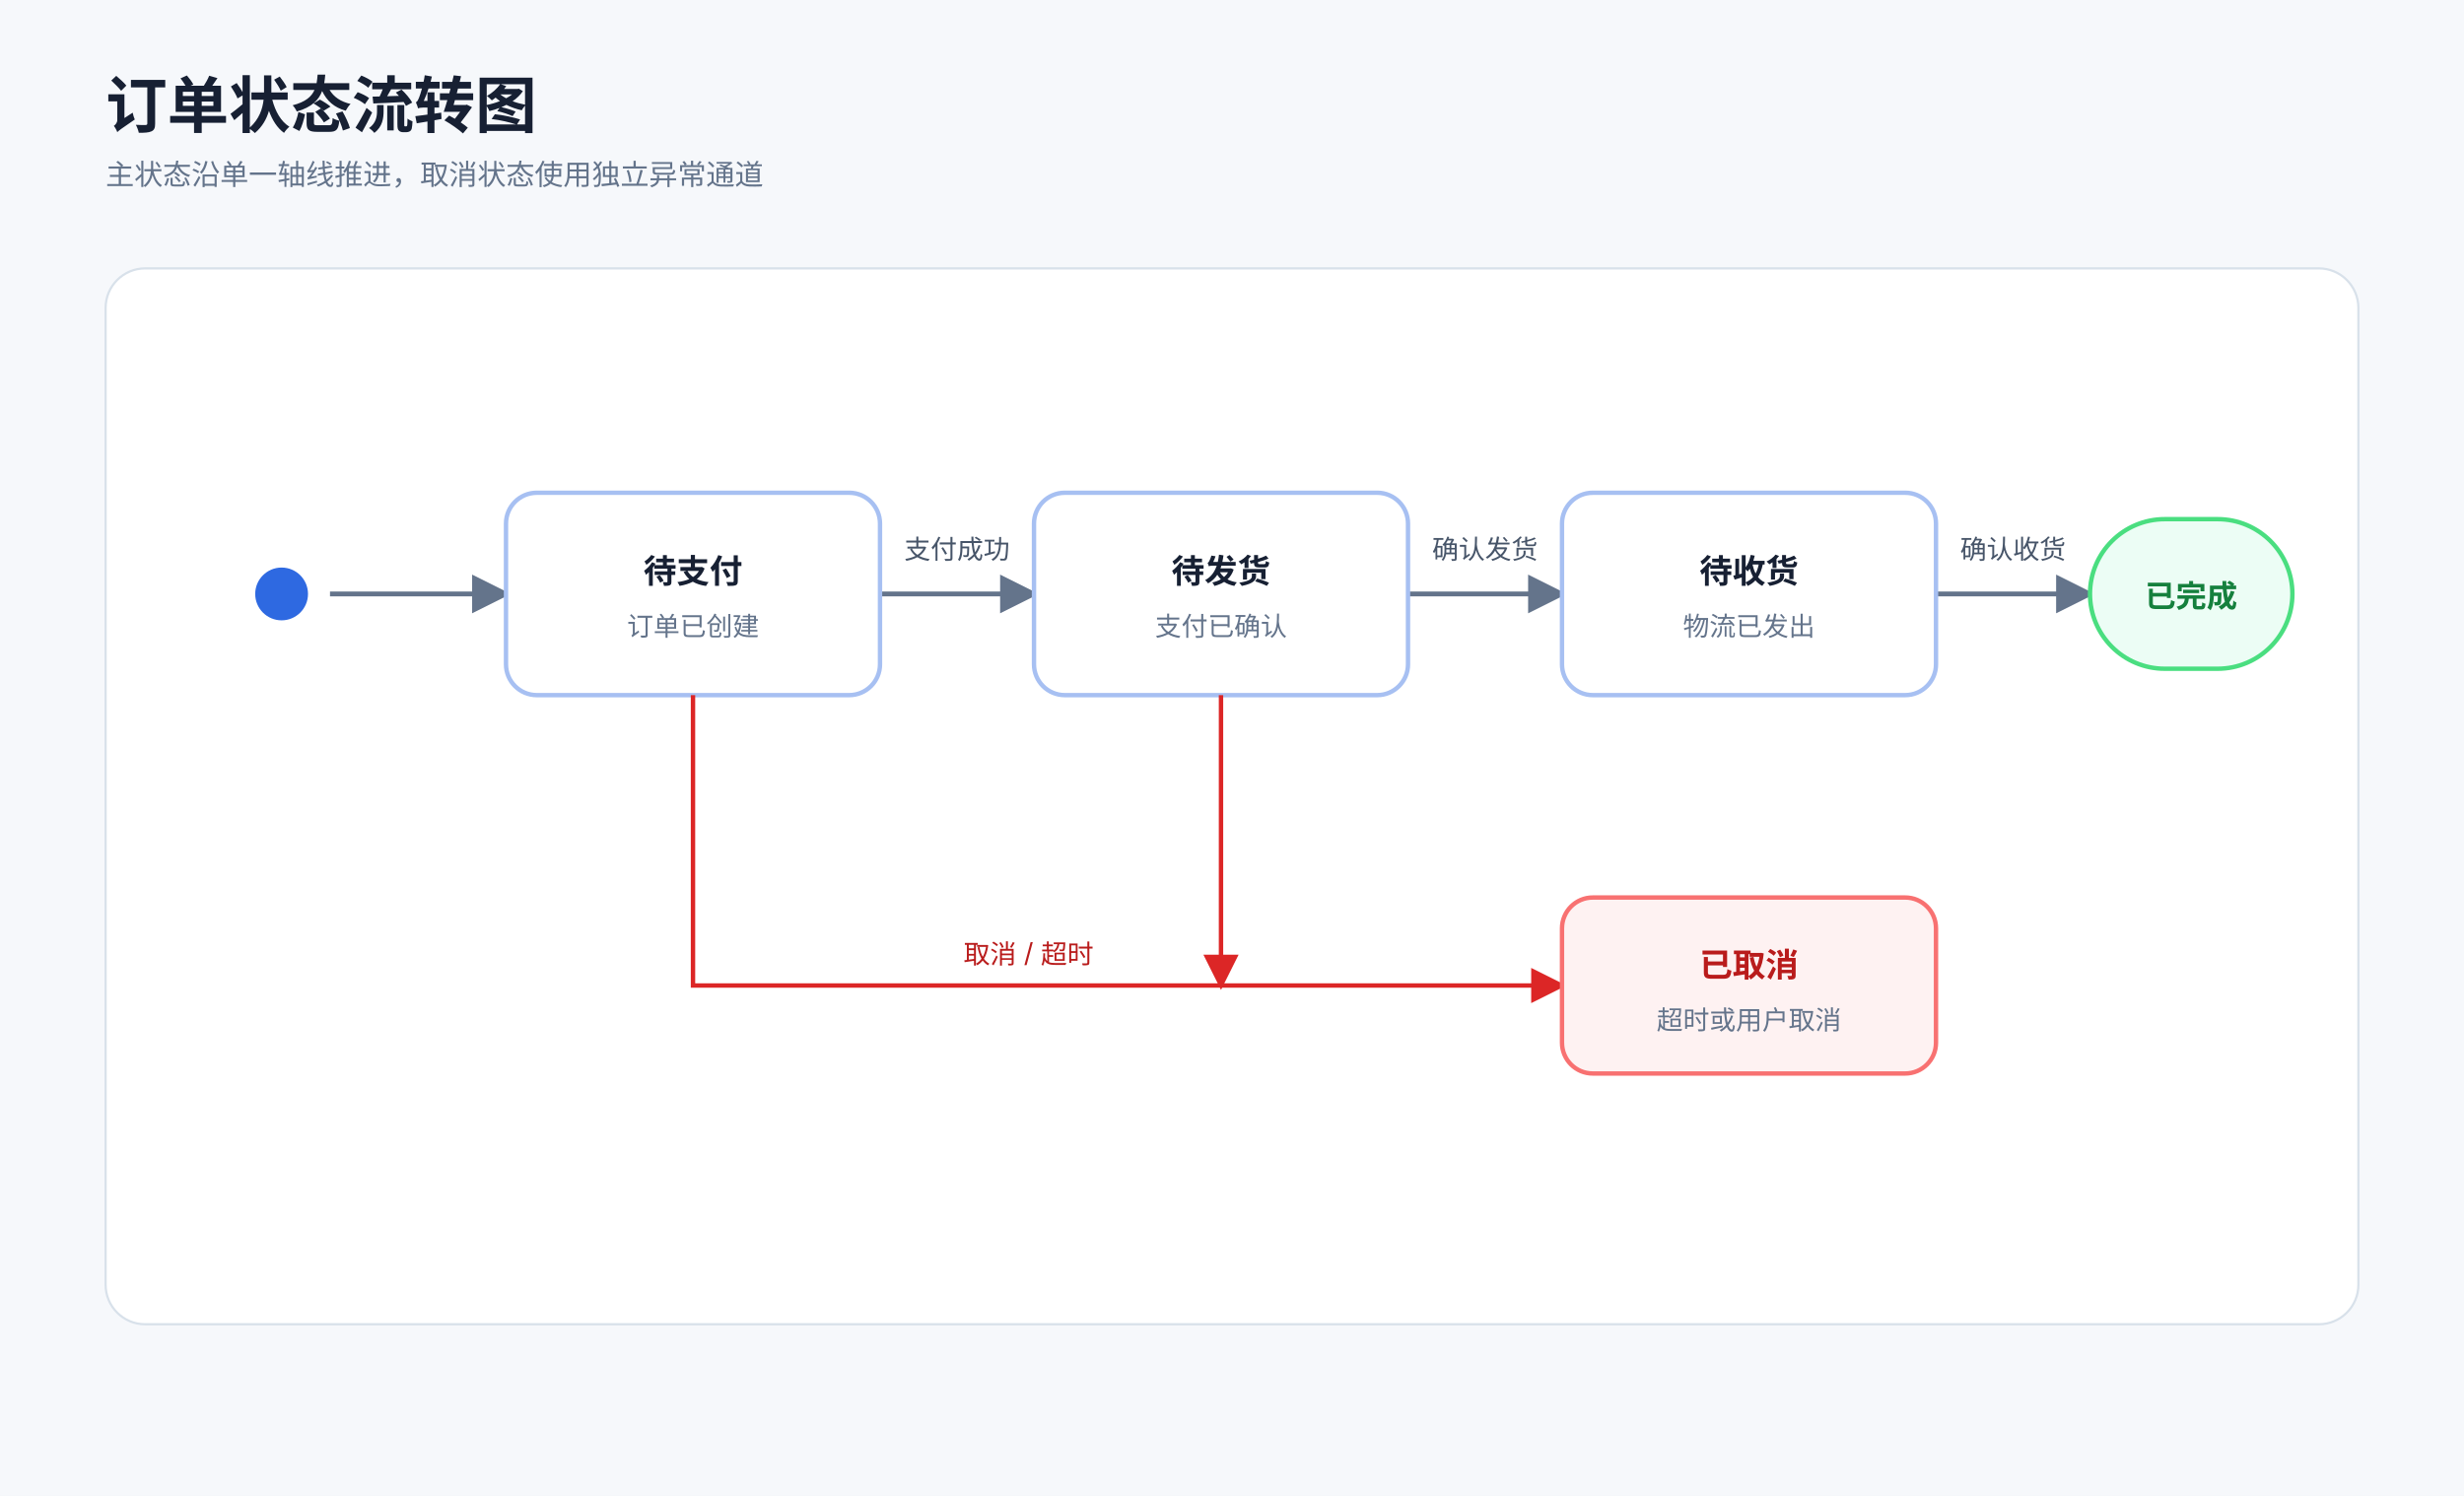
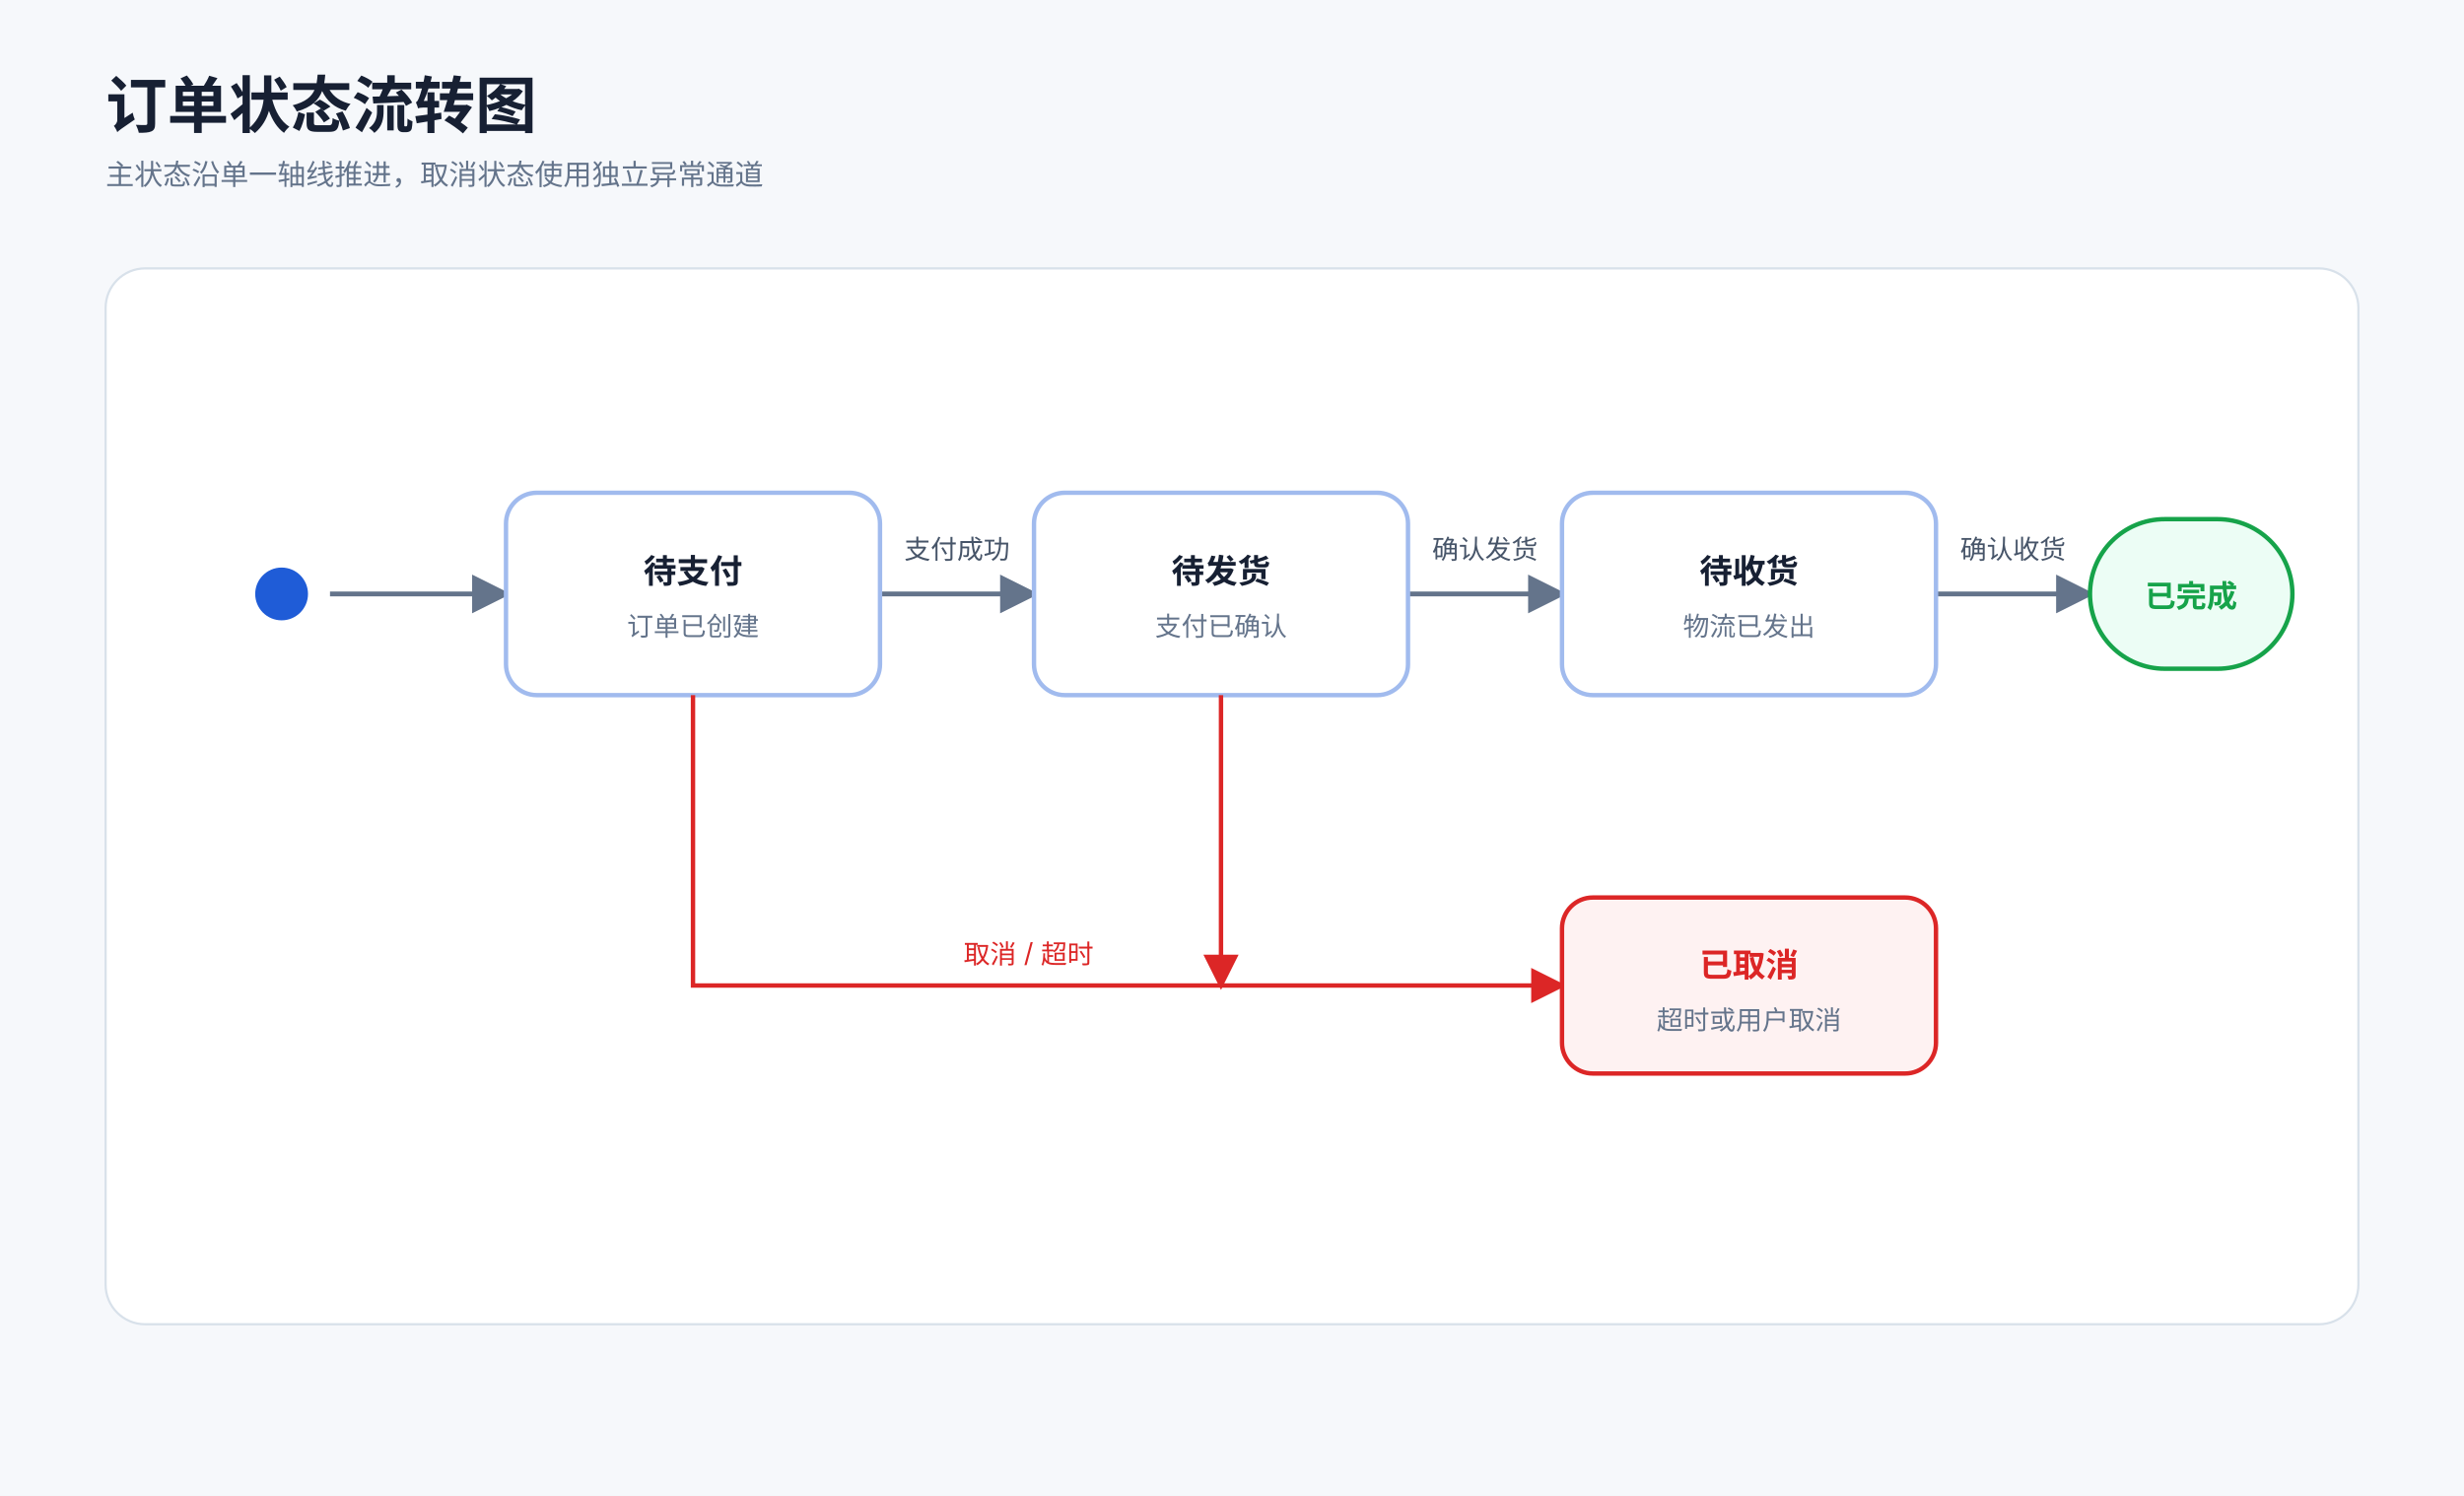
- <svg xmlns="http://www.w3.org/2000/svg" width="1120" height="680" viewBox="0 0 1120 680" role="img" aria-labelledby="title desc" font-family="Inter, Noto Sans SC, Microsoft YaHei, Arial, sans-serif">
+ <svg xmlns="http://www.w3.org/2000/svg" width="1120" height="680" viewBox="0 0 1120 680" role="img" aria-labelledby="title desc" font-family="Inter, Noto Sans SC, Microsoft YaHei, Arial, sans-serif" data-theme="focused" data-mode="light">
  <defs>
    <marker id="arrow" markerWidth="8" markerHeight="8" refX="7" refY="4" orient="auto">
      <path d="M0 0L8 4L0 8Z" fill="#64748B" />
    </marker>
    <marker id="error-arrow" markerWidth="8" markerHeight="8" refX="7" refY="4" orient="auto">
      <path d="M0 0L8 4L0 8Z" fill="#DC2626" />
    </marker>
  </defs>
  <rect width="1120" height="680" fill="#F6F8FB" />
  <text x="48" y="58" font-size="28" font-weight="700" fill="#172033">订单状态流转图</text>
  <text x="48" y="84" font-size="13" fill="#64748B">主状态沿单一轴线推进，取消状态使用独立异常通道</text>
  <rect x="48" y="122" width="1024" height="480" rx="18" fill="#FFFFFF" stroke="#D8E1EA" />
  <g fill="none" stroke="#64748B" stroke-width="2.2" marker-end="url(#arrow)">
    <line x1="150" y1="270" x2="230" y2="270" />
    <line x1="400" y1="270" x2="470" y2="270" />
    <line x1="640" y1="270" x2="710" y2="270" />
    <line x1="880" y1="270" x2="950" y2="270" />
  </g>
-   <circle id="state-start" cx="128" cy="270" r="12" fill="#2E69E1" />
-   <g fill="#FFFFFF" stroke="#A7C0F2" stroke-width="2">
+   <circle id="state-start" cx="128" cy="270" r="12" fill="#1F5CD7" />
+   <g fill="#FFFFFF" stroke="#A1BBEE" stroke-width="2">
    <rect id="state-created" data-role="node" x="230" y="224" width="170" height="92" rx="14" />
    <rect id="state-paid" data-role="node" x="470" y="224" width="170" height="92" rx="14" />
    <rect id="state-shipped" data-role="node" x="710" y="224" width="170" height="92" rx="14" />
  </g>
-   <rect id="state-completed" data-role="node" x="950" y="236" width="92" height="68" rx="34" fill="#ECFDF5" stroke="#4ADE80" stroke-width="2" />
+   <rect id="state-completed" data-role="node" x="950" y="236" width="92" height="68" rx="34" fill="#ECFDF5" stroke="#16A34A" stroke-width="2" />
  <g text-anchor="middle">
    <text x="315" y="265" font-size="15" font-weight="600" fill="#172033">待支付</text>
    <text x="315" y="289" font-size="12" fill="#64748B">订单已创建</text>
    <text x="555" y="265" font-size="15" font-weight="600" fill="#172033">待发货</text>
    <text x="555" y="289" font-size="12" fill="#64748B">支付已确认</text>
    <text x="795" y="265" font-size="15" font-weight="600" fill="#172033">待收货</text>
    <text x="795" y="289" font-size="12" fill="#64748B">物流已发出</text>
-     <text x="996" y="276" font-size="14" font-weight="600" fill="#15803D">已完成</text>
+     <text x="996" y="276" font-size="14" font-weight="600" fill="#16A34A">已完成</text>
  </g>
  <g font-size="12" fill="#475569" text-anchor="middle">
    <text x="435" y="254">支付成功</text>
    <text x="675" y="254">确认发货</text>
    <text x="915" y="254">确认收货</text>
  </g>
  <path d="M315 316V448H710" fill="none" stroke="#DC2626" stroke-width="2" marker-end="url(#error-arrow)" />
  <path d="M555 316V448" fill="none" stroke="#DC2626" stroke-width="2" marker-end="url(#error-arrow)" />
-   <rect id="state-cancelled" data-role="node" x="710" y="408" width="170" height="80" rx="14" fill="#FEF2F2" stroke="#F87171" stroke-width="2" />
-   <text x="795" y="444" font-size="15" font-weight="600" fill="#B91C1C" text-anchor="middle">已取消</text>
+   <rect id="state-cancelled" data-role="node" x="710" y="408" width="170" height="80" rx="14" fill="#FEF2F2" stroke="#DC2626" stroke-width="2" />
+   <text x="795" y="444" font-size="15" font-weight="600" fill="#DC2626" text-anchor="middle">已取消</text>
  <text x="795" y="468" font-size="12" fill="#64748B" text-anchor="middle">超时或用户取消</text>
-   <text x="438" y="438" font-size="12" fill="#B91C1C">取消 / 超时</text>
+   <text x="438" y="438" font-size="12" fill="#DC2626">取消 / 超时</text>
</svg>
